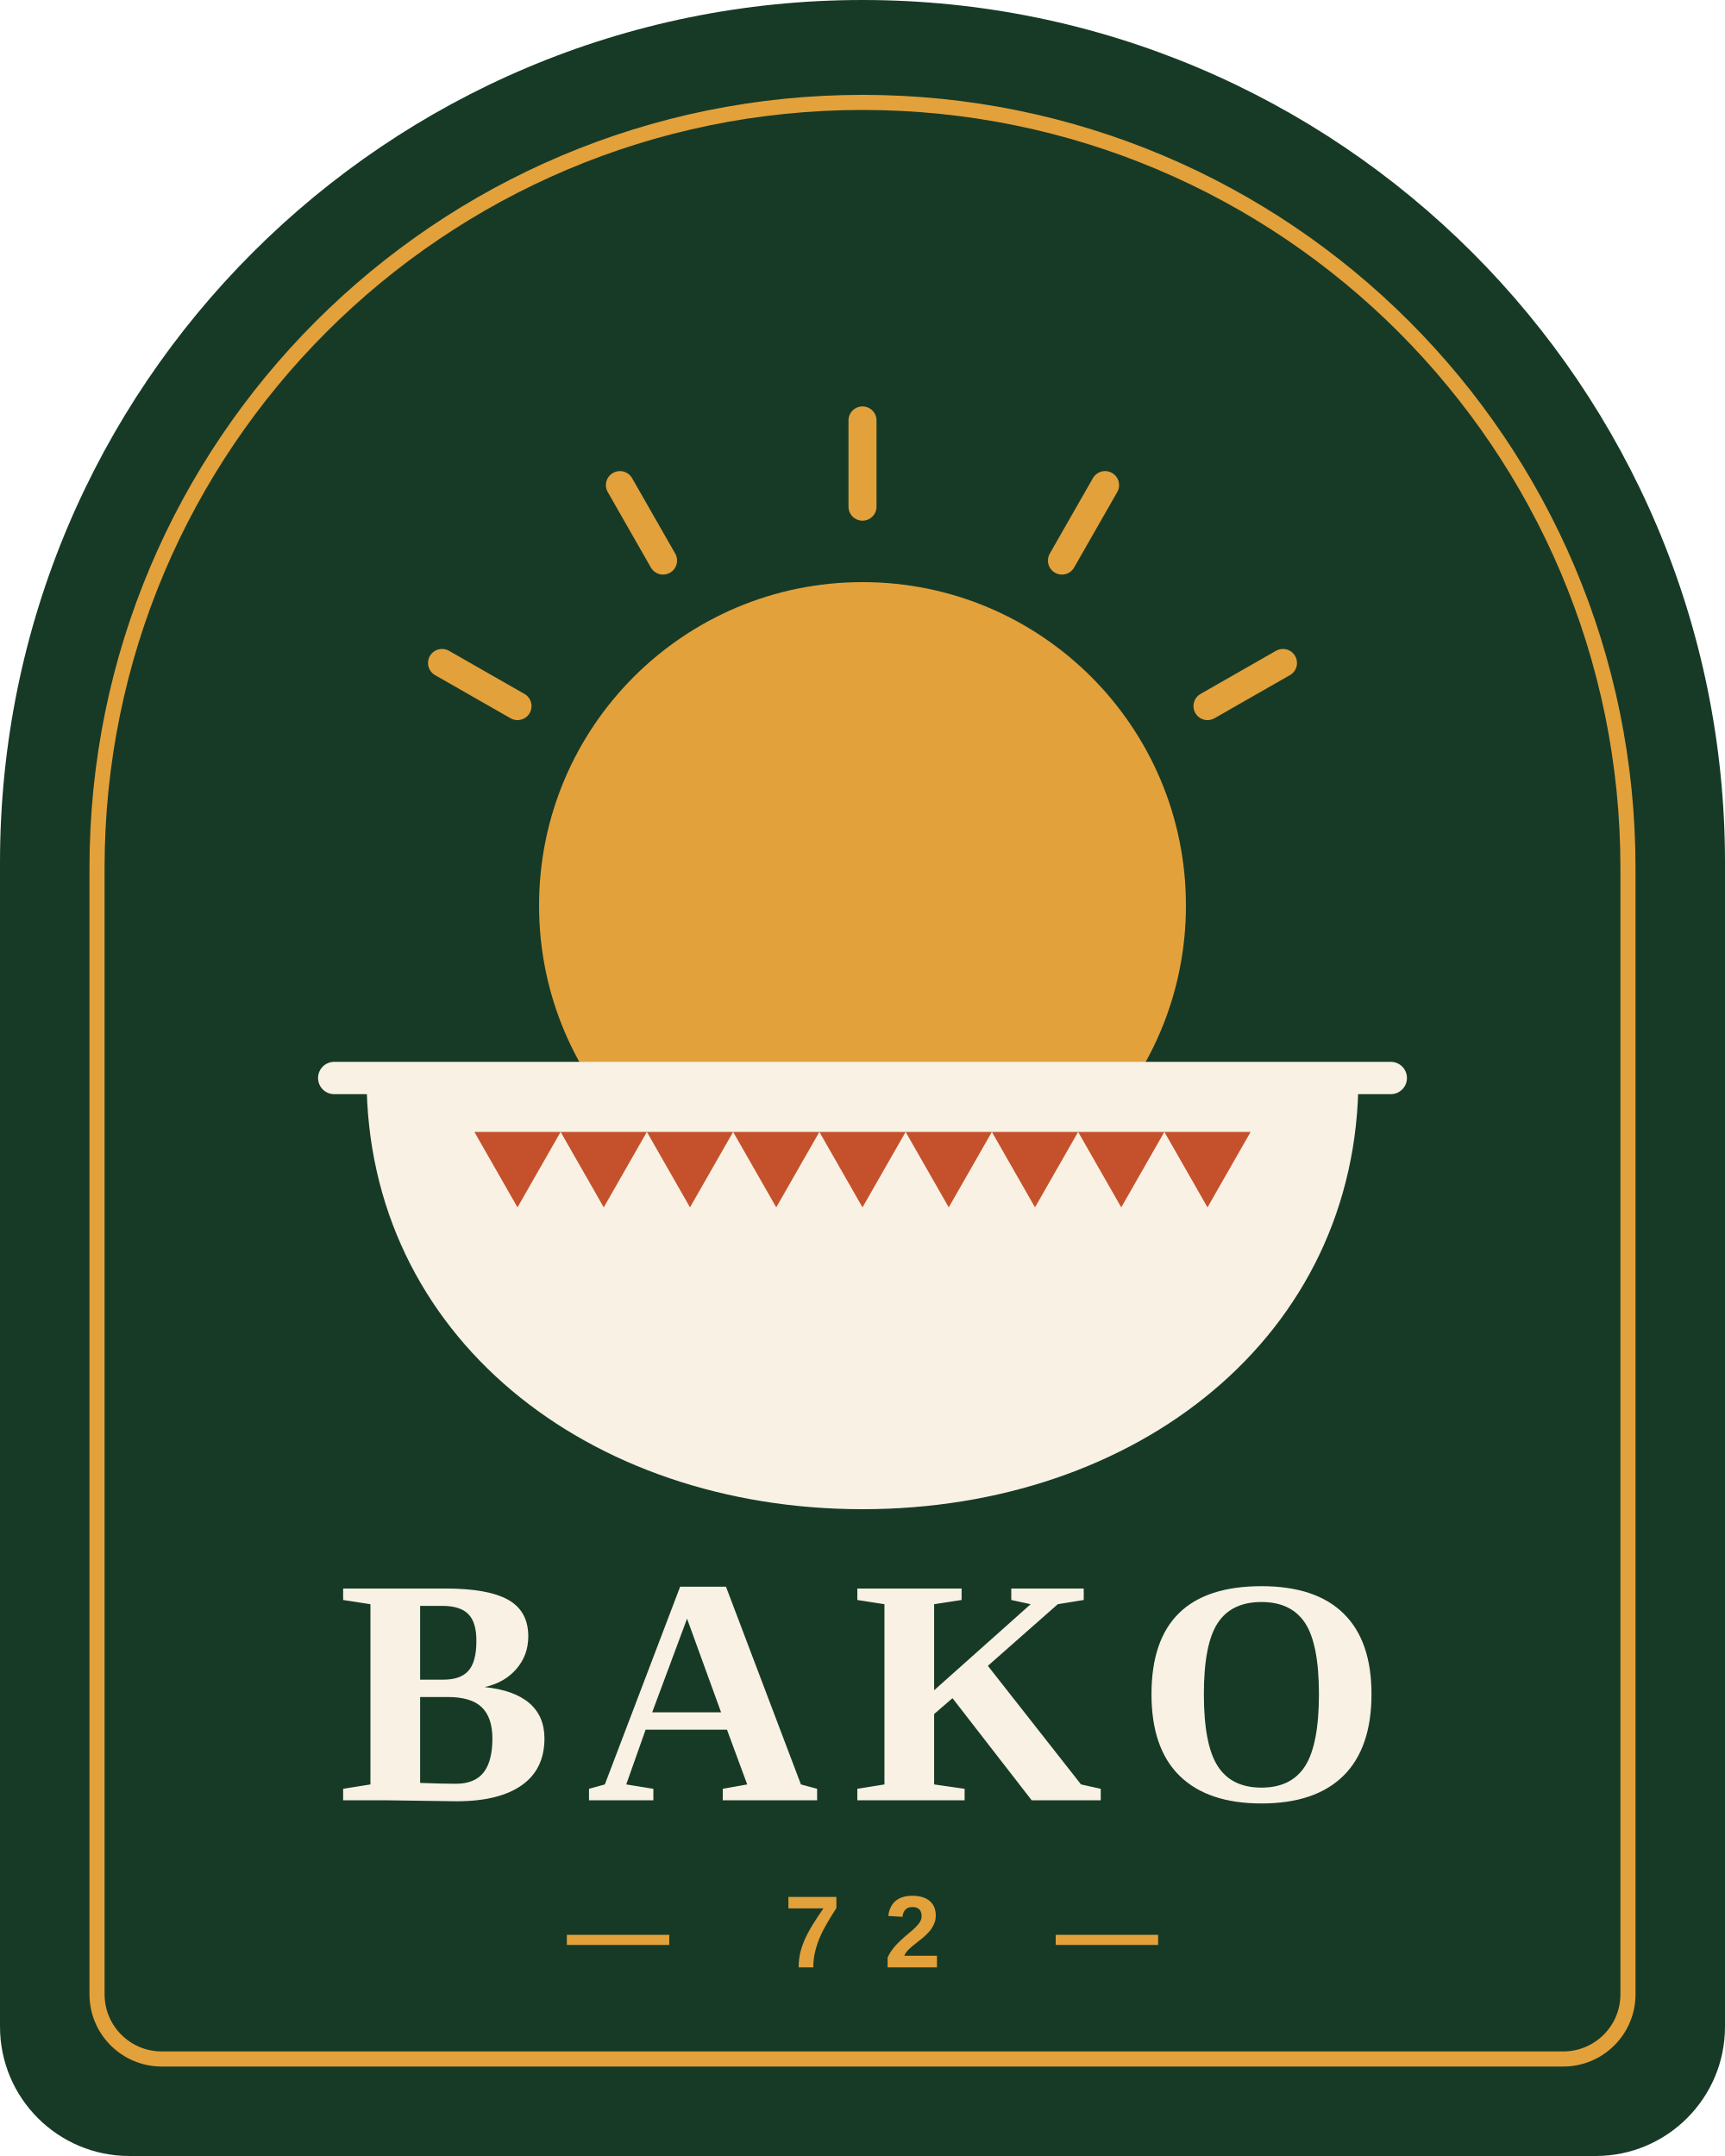
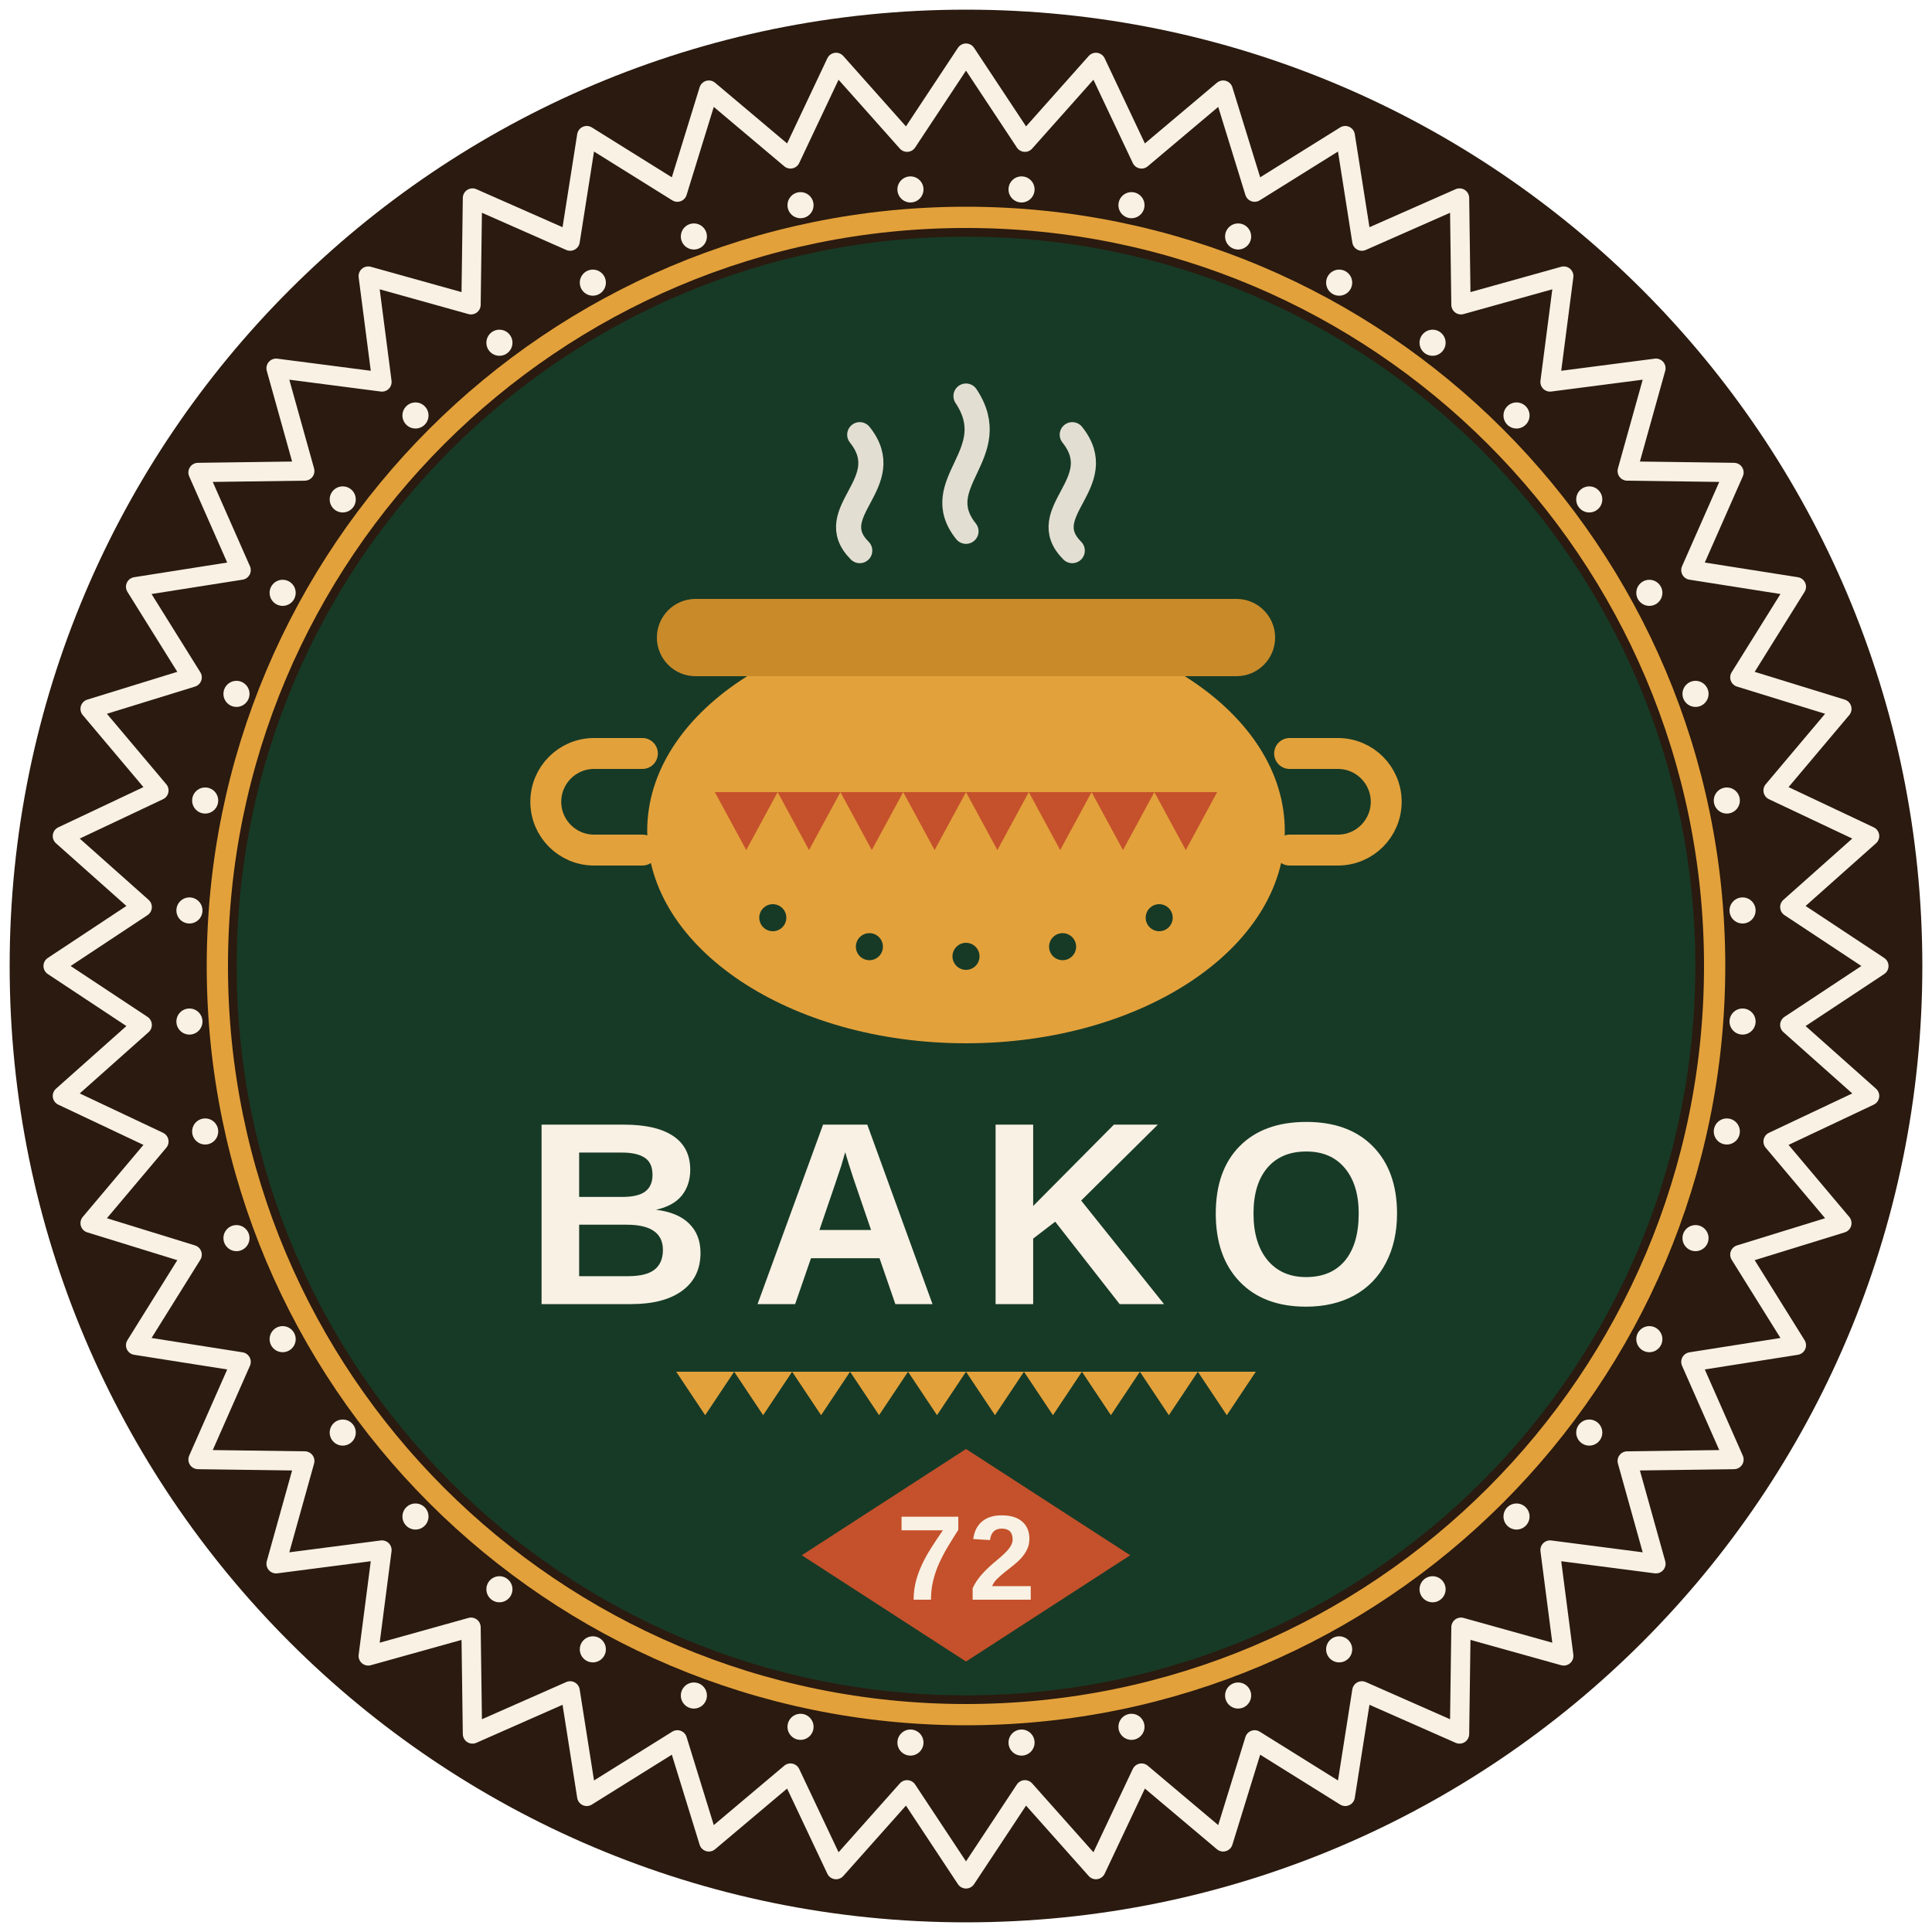
- <svg xmlns="http://www.w3.org/2000/svg" viewBox="0 0 160 200">
-   <path d="M0 80a80 80 0 0 1 160 0v108a12 12 0 0 1-12 12H12A12 12 0 0 1 0 188z" fill="#173a26" />
-   <path d="M9 80.5a71 71 0 0 1 142 0V185a6 6 0 0 1-6 6H15a6 6 0 0 1-6-6z" fill="none" stroke="#e3a13b" stroke-width="1.4" />
-   <circle cx="80" cy="84" r="30" fill="#e3a13b" />
-   <g stroke="#e3a13b" stroke-width="2.6" stroke-linecap="round">
-     <path d="M48 65.5 41 61.5M61.5 52l-4-7M80 47v-8M98.5 52l4-7M112 65.5l7-4" />
+ <svg xmlns="http://www.w3.org/2000/svg" viewBox="0 0 200 200">
+   <circle cx="100" cy="100" r="99" fill="#2a1a0f" />
+   <path d="M100 5.5L106.1 14.72L113.45 6.46L118.17 16.45L126.62 9.33L129.88 19.89L139.26 14.04L140.98 24.96L151.09 20.5L151.24 31.55L161.88 28.58L160.46 39.54L171.42 38.12L168.45 48.76L179.5 48.91L175.04 59.02L185.96 60.74L180.11 70.12L190.67 73.38L183.55 81.83L193.54 86.55L185.28 93.9L194.5 100L185.28 106.1L193.54 113.45L183.55 118.17L190.67 126.62L180.11 129.88L185.96 139.26L175.04 140.98L179.5 151.09L168.45 151.24L171.42 161.88L160.46 160.46L161.88 171.42L151.24 168.45L151.09 179.5L140.98 175.04L139.26 185.96L129.88 180.11L126.62 190.67L118.17 183.55L113.45 193.54L106.1 185.28L100 194.5L93.9 185.28L86.55 193.54L81.83 183.55L73.38 190.67L70.12 180.11L60.74 185.96L59.02 175.04L48.91 179.5L48.76 168.45L38.12 171.42L39.54 160.46L28.58 161.88L31.55 151.24L20.5 151.09L24.96 140.98L14.04 139.26L19.89 129.88L9.33 126.62L16.45 118.17L6.46 113.45L14.72 106.1L5.5 100L14.72 93.9L6.46 86.55L16.45 81.83L9.33 73.38L19.89 70.12L14.04 60.74L24.96 59.02L20.5 48.91L31.55 48.76L28.58 38.12L39.54 39.54L38.12 28.58L48.76 31.55L48.91 20.5L59.02 24.96L60.74 14.04L70.12 19.89L73.38 9.33L81.83 16.45L86.55 6.46L93.9 14.72Z" fill="none" stroke="#f8f1e4" stroke-width="2" stroke-linejoin="round" />
+   <g fill="#f8f1e4">
+     <circle cx="105.75" cy="19.61" r="1.35" />
+     <circle cx="117.13" cy="21.24" r="1.35" />
+     <circle cx="128.17" cy="24.48" r="1.35" />
+     <circle cx="138.63" cy="29.26" r="1.35" />
+     <circle cx="148.3" cy="35.48" r="1.35" />
+     <circle cx="156.99" cy="43.01" r="1.35" />
+     <circle cx="164.52" cy="51.7" r="1.35" />
+     <circle cx="170.74" cy="61.37" r="1.35" />
+     <circle cx="175.52" cy="71.83" r="1.35" />
+     <circle cx="178.76" cy="82.87" r="1.35" />
+     <circle cx="180.39" cy="94.25" r="1.35" />
+     <circle cx="180.39" cy="105.75" r="1.35" />
+     <circle cx="178.76" cy="117.13" r="1.35" />
+     <circle cx="175.52" cy="128.17" r="1.35" />
+     <circle cx="170.74" cy="138.63" r="1.35" />
+     <circle cx="164.52" cy="148.3" r="1.35" />
+     <circle cx="156.99" cy="156.99" r="1.35" />
+     <circle cx="148.3" cy="164.52" r="1.35" />
+     <circle cx="138.63" cy="170.74" r="1.35" />
+     <circle cx="128.17" cy="175.52" r="1.35" />
+     <circle cx="117.13" cy="178.76" r="1.35" />
+     <circle cx="105.75" cy="180.39" r="1.35" />
+     <circle cx="94.25" cy="180.39" r="1.35" />
+     <circle cx="82.87" cy="178.76" r="1.35" />
+     <circle cx="71.83" cy="175.52" r="1.35" />
+     <circle cx="61.37" cy="170.74" r="1.35" />
+     <circle cx="51.7" cy="164.52" r="1.35" />
+     <circle cx="43.01" cy="156.99" r="1.35" />
+     <circle cx="35.48" cy="148.3" r="1.35" />
+     <circle cx="29.26" cy="138.63" r="1.35" />
+     <circle cx="24.48" cy="128.17" r="1.35" />
+     <circle cx="21.24" cy="117.13" r="1.35" />
+     <circle cx="19.61" cy="105.75" r="1.35" />
+     <circle cx="19.61" cy="94.25" r="1.35" />
+     <circle cx="21.24" cy="82.87" r="1.35" />
+     <circle cx="24.48" cy="71.83" r="1.35" />
+     <circle cx="29.26" cy="61.37" r="1.35" />
+     <circle cx="35.48" cy="51.7" r="1.35" />
+     <circle cx="43.01" cy="43.01" r="1.35" />
+     <circle cx="51.7" cy="35.48" r="1.35" />
+     <circle cx="61.37" cy="29.26" r="1.35" />
+     <circle cx="71.83" cy="24.48" r="1.35" />
+     <circle cx="82.87" cy="21.24" r="1.35" />
+     <circle cx="94.25" cy="19.61" r="1.35" />
  </g>
-   <path d="M34 100h92c0 24-20.6 40-46 40s-46-16-46-40z" fill="#f8f1e4" />
-   <path d="M44 105l4 7 4-7zM52 105l4 7 4-7zM60 105l4 7 4-7zM68 105l4 7 4-7zM76 105l4 7 4-7zM84 105l4 7 4-7zM92 105l4 7 4-7zM100 105l4 7 4-7zM108 105l4 7 4-7z" fill="#c4512b" />
-   <path d="M31 100h98" stroke="#f8f1e4" stroke-width="3" stroke-linecap="round" />
-   <text x="80" y="167" text-anchor="middle" font-family="Fraunces, Georgia, 'Times New Roman', serif" font-weight="600" font-size="30" letter-spacing="3" fill="#f8f1e4">BAKO</text>
-   <text x="80" y="182.5" text-anchor="middle" font-family="'DM Sans', Arial, sans-serif" font-weight="600" font-size="9.5" letter-spacing="4" fill="#e3a13b">— 72 —</text>
+   <circle cx="100" cy="100" r="77.5" fill="none" stroke="#e3a13b" stroke-width="2.2" />
+   <circle cx="100" cy="100" r="75.5" fill="#173a26" />
+   <g fill="none" stroke="#f8f1e4" stroke-width="2.6" stroke-linecap="round" opacity=".9">
+     <path d="M89 57c-4-4 4-7 0-12" />
+     <path d="M100 55c-4-5 4-8 0-14" />
+     <path d="M111 57c-4-4 4-7 0-12" />
+   </g>
+   <path d="M66.5 78h-5a5 5 0 0 0 0 10h5M133.5 78h5a5 5 0 0 1 0 10h-5" fill="none" stroke="#e3a13b" stroke-width="3.2" stroke-linecap="round" />
+   <ellipse cx="100" cy="86" rx="33" ry="22" fill="#e3a13b" />
+   <path d="M74 82l3.25 6 3.25 -6zM80.5 82l3.25 6 3.25 -6zM87 82l3.25 6 3.25 -6zM93.5 82l3.25 6 3.25 -6zM100 82l3.25 6 3.25 -6zM106.5 82l3.25 6 3.25 -6zM113 82l3.25 6 3.25 -6zM119.5 82l3.25 6 3.25 -6z" fill="#c4512b" />
+   <g fill="#173a26">
+     <circle cx="80" cy="95" r="1.4" />
+     <circle cx="90" cy="98" r="1.4" />
+     <circle cx="100" cy="99" r="1.4" />
+     <circle cx="110" cy="98" r="1.4" />
+     <circle cx="120" cy="95" r="1.4" />
+   </g>
+   <rect x="68" y="62" width="64" height="8" rx="4" fill="#c98a2a" />
+   <text x="100" y="135" text-anchor="middle" font-family="'DM Sans', 'Arial Black', Arial, sans-serif" font-weight="800" font-size="27" letter-spacing="4" fill="#f8f1e4">BAKO</text>
+   <path d="M70 142l3 4.5 3 -4.5zM76 142l3 4.5 3 -4.5zM82 142l3 4.5 3 -4.5zM88 142l3 4.5 3 -4.5zM94 142l3 4.5 3 -4.5zM100 142l3 4.5 3 -4.5zM106 142l3 4.5 3 -4.5zM112 142l3 4.5 3 -4.5zM118 142l3 4.5 3 -4.5zM124 142l3 4.5 3 -4.5z" fill="#e3a13b" />
+   <path d="M100 150l17 11-17 11-17-11z" fill="#c4512b" />
+   <text x="100" y="165.6" text-anchor="middle" font-family="'DM Sans', Arial, sans-serif" font-weight="800" font-size="12.5" letter-spacing=".5" fill="#f8f1e4">72</text>
</svg>
